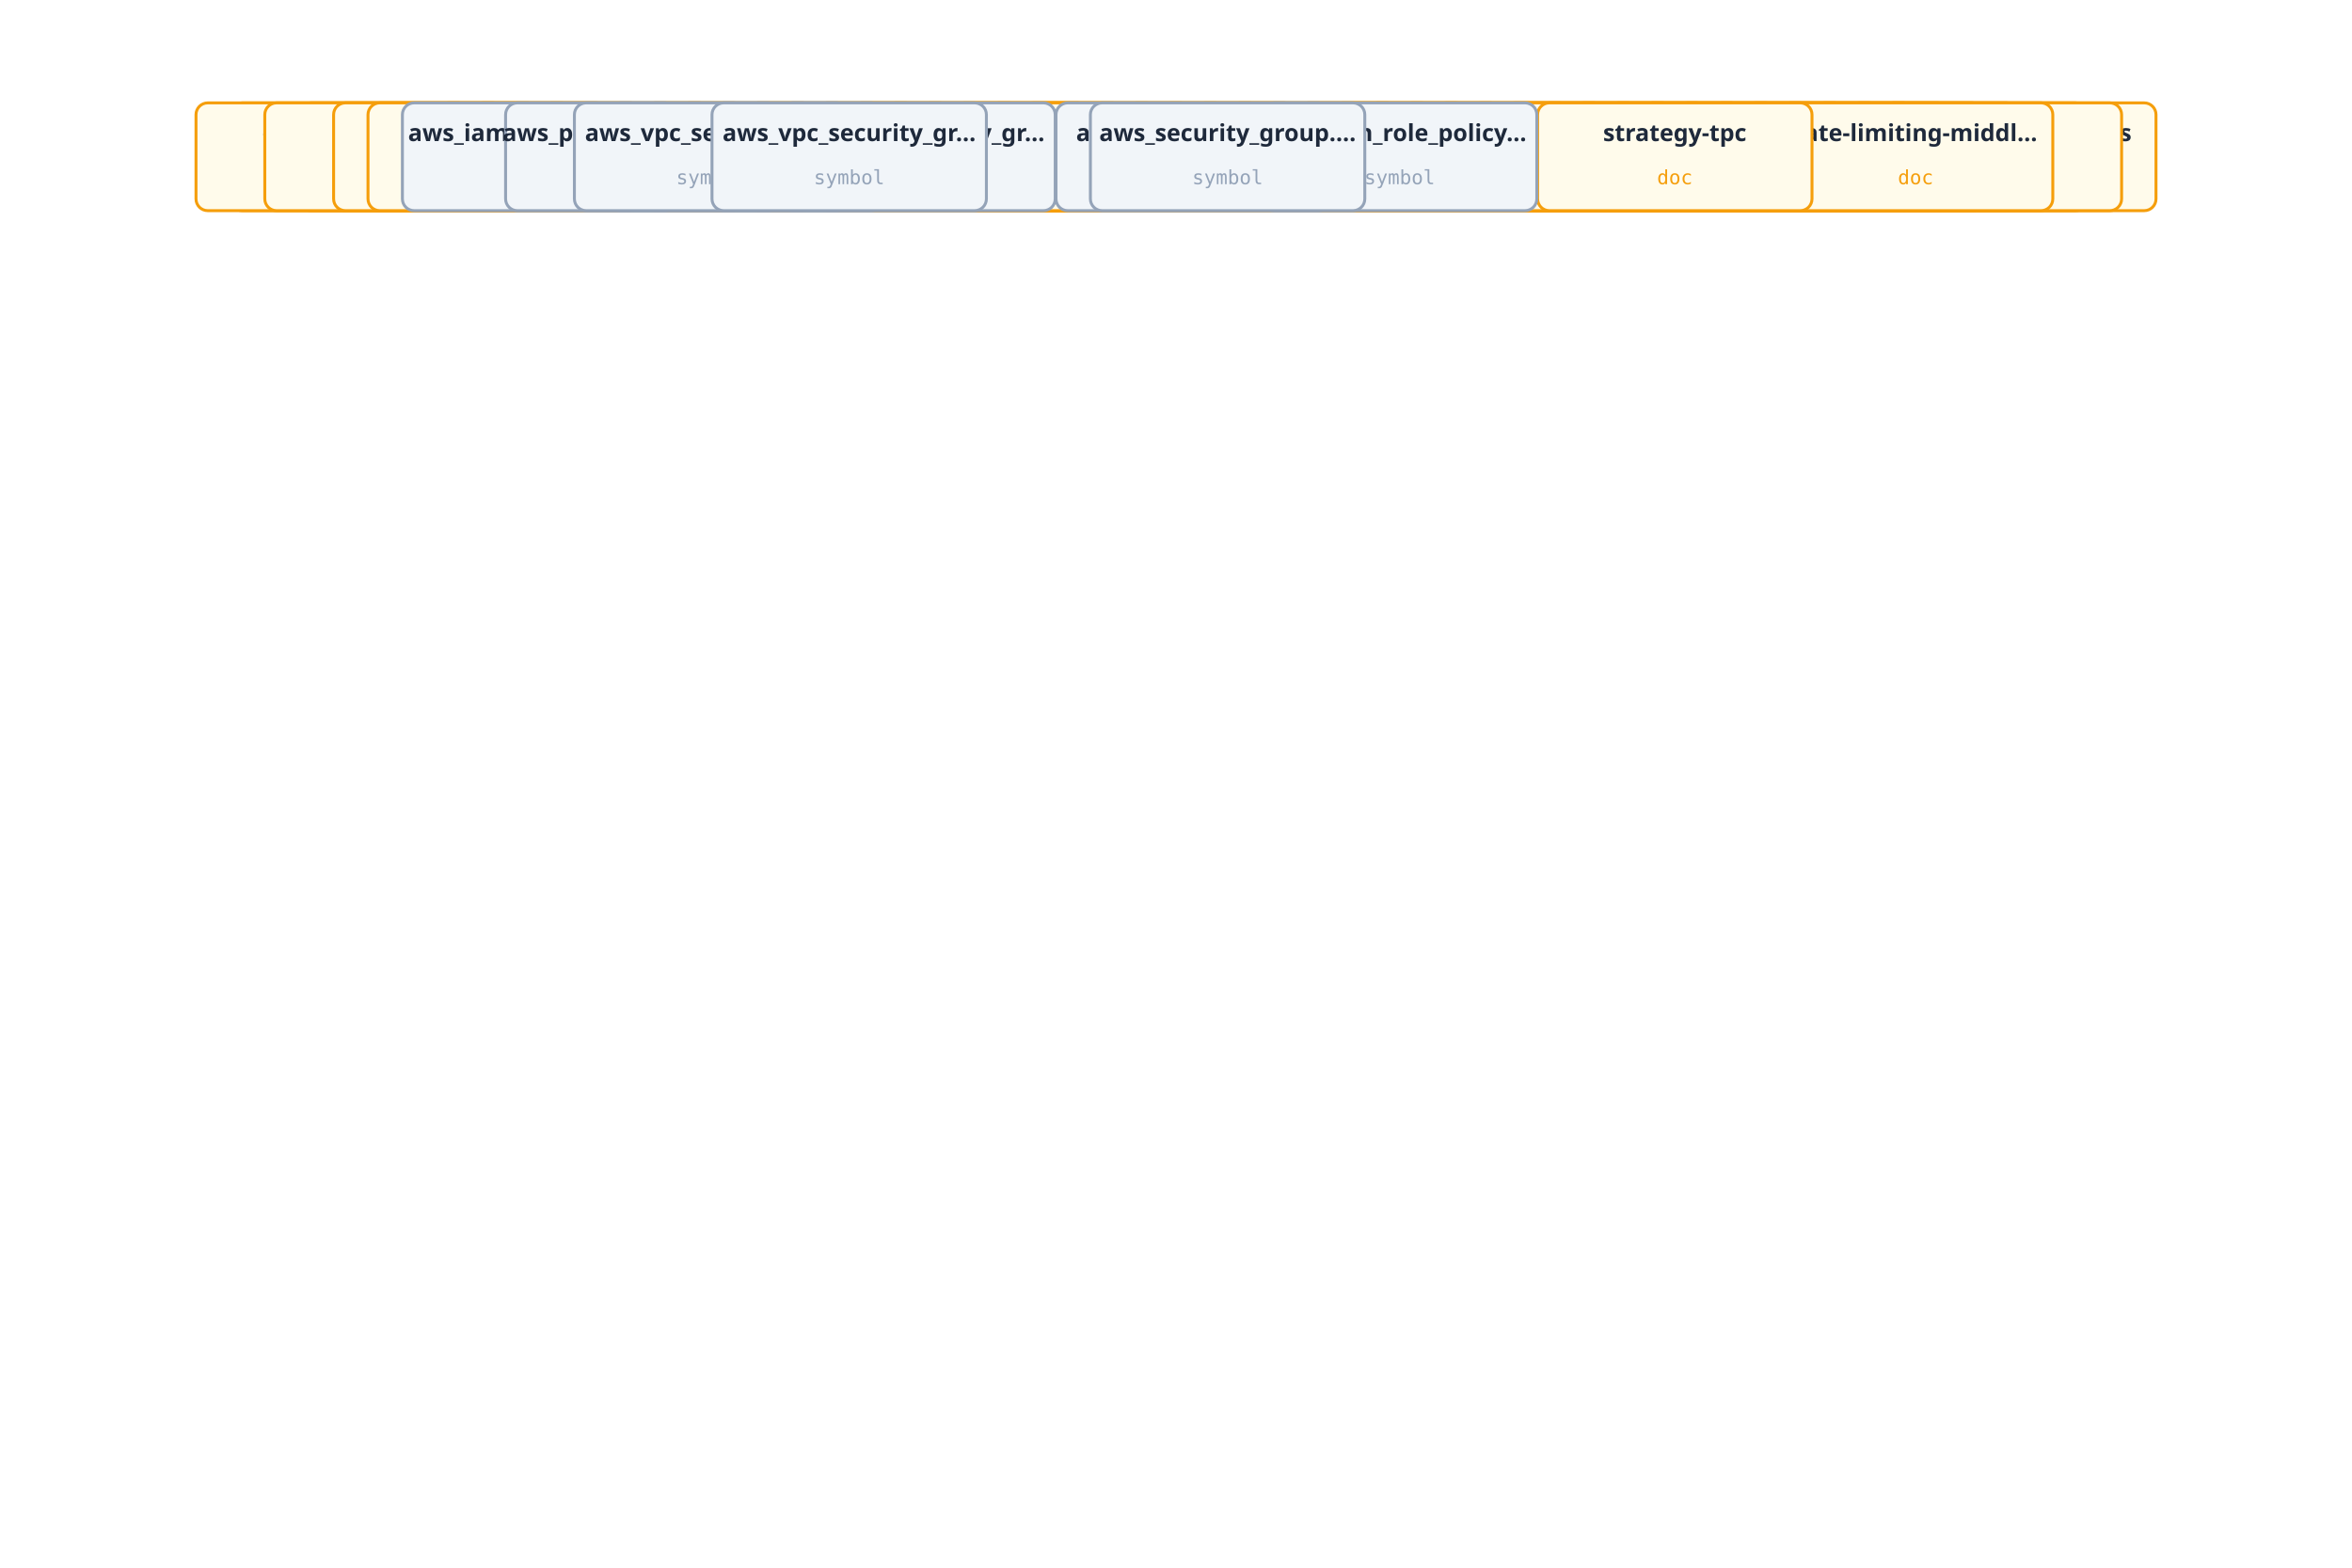
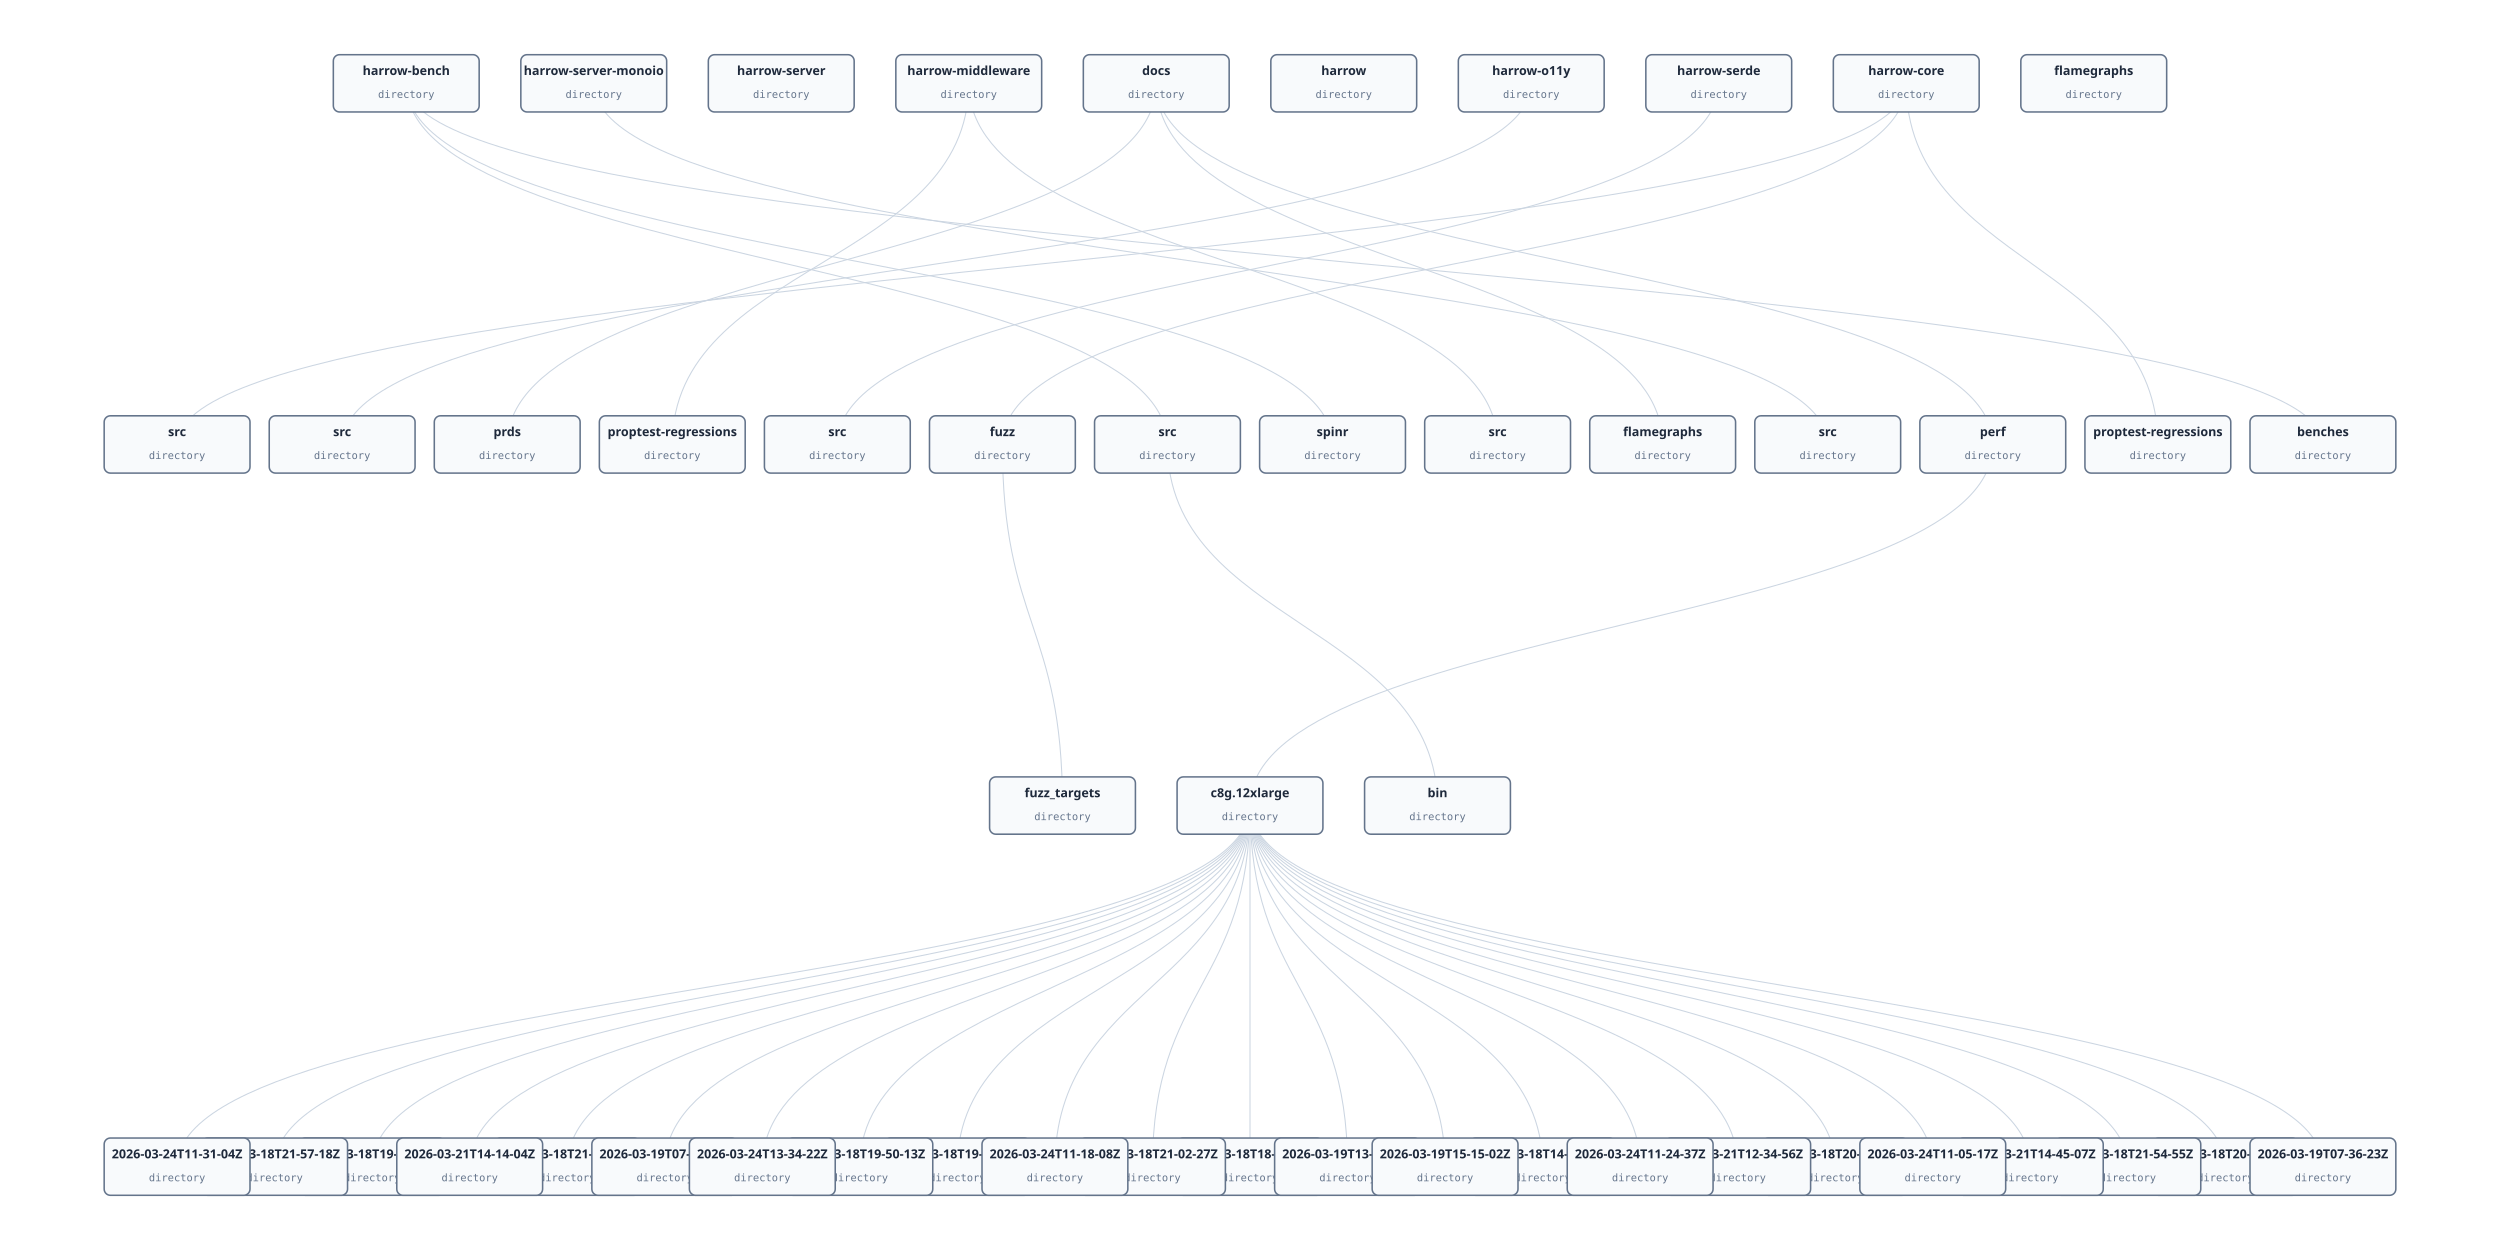
- <svg xmlns="http://www.w3.org/2000/svg" viewBox="0 0 1200 800" width="1200" height="800" style="background: #fafafa">
+ <svg xmlns="http://www.w3.org/2000/svg" viewBox="0 0 2400 1200" width="100%" height="100%" style="background: #fafafa; cursor: grab;" id="chizu-svg">
  <defs>
    <marker id="arrowhead" markerWidth="10" markerHeight="7" refX="9" refY="3.5" orient="auto">
      <polygon points="0 0, 10 3.5, 0 7" fill="#94a3b8" />
    </marker>
  </defs>
-   <g transform="translate(959.7959, 80)">
-     <rect x="-70" y="-27.5" width="140" height="55" rx="6" fill="#fffbeb" stroke="#f59e0b" stroke-width="1.5" />
-     <text y="-8" text-anchor="middle" font-family="system-ui" font-size="12" font-weight="600" fill="#1e293b">AGENTS</text>
-     <text y="14" text-anchor="middle" font-family="monospace" font-size="10" fill="#f59e0b">doc</text>
-   </g>
-   <g transform="translate(889.5918, 80)">
-     <rect x="-70" y="-27.5" width="140" height="55" rx="6" fill="#fffbeb" stroke="#f59e0b" stroke-width="1.5" />
-     <text y="-8" text-anchor="middle" font-family="system-ui" font-size="12" font-weight="600" fill="#1e293b">README</text>
-     <text y="14" text-anchor="middle" font-family="monospace" font-size="10" fill="#f59e0b">doc</text>
-   </g>
-   <g transform="translate(749.1837, 80)">
-     <rect x="-70" y="-27.5" width="140" height="55" rx="6" fill="#fffbeb" stroke="#f59e0b" stroke-width="1.5" />
-     <text y="-8" text-anchor="middle" font-family="system-ui" font-size="12" font-weight="600" fill="#1e293b">article</text>
-     <text y="14" text-anchor="middle" font-family="monospace" font-size="10" fill="#f59e0b">doc</text>
-   </g>
-   <g transform="translate(187.551, 80)">
-     <rect x="-70" y="-27.5" width="140" height="55" rx="6" fill="#fffbeb" stroke="#f59e0b" stroke-width="1.5" />
-     <text y="-8" text-anchor="middle" font-family="system-ui" font-size="12" font-weight="600" fill="#1e293b">auth-middleware</text>
-     <text y="14" text-anchor="middle" font-family="monospace" font-size="10" fill="#f59e0b">doc</text>
-   </g>
-   <g transform="translate(1030, 80)">
-     <rect x="-70" y="-27.5" width="140" height="55" rx="6" fill="#fffbeb" stroke="#f59e0b" stroke-width="1.5" />
-     <text y="-8" text-anchor="middle" font-family="system-ui" font-size="12" font-weight="600" fill="#1e293b">benchmarking-aws</text>
-     <text y="14" text-anchor="middle" font-family="monospace" font-size="10" fill="#f59e0b">doc</text>
-   </g>
-   <g transform="translate(222.6531, 80)">
-     <rect x="-70" y="-27.5" width="140" height="55" rx="6" fill="#fffbeb" stroke="#f59e0b" stroke-width="1.5" />
-     <text y="-8" text-anchor="middle" font-family="system-ui" font-size="12" font-weight="600" fill="#1e293b">connection-safety</text>
-     <text y="14" text-anchor="middle" font-family="monospace" font-size="10" fill="#f59e0b">doc</text>
-   </g>
-   <g transform="translate(678.9796, 80)">
-     <rect x="-70" y="-27.5" width="140" height="55" rx="6" fill="#fffbeb" stroke="#f59e0b" stroke-width="1.5" />
-     <text y="-8" text-anchor="middle" font-family="system-ui" font-size="12" font-weight="600" fill="#1e293b">docker-performance</text>
-     <text y="14" text-anchor="middle" font-family="monospace" font-size="10" fill="#f59e0b">doc</text>
-   </g>
-   <g transform="translate(924.6939, 80)">
-     <rect x="-70" y="-27.5" width="140" height="55" rx="6" fill="#fffbeb" stroke="#f59e0b" stroke-width="1.5" />
-     <text y="-8" text-anchor="middle" font-family="system-ui" font-size="12" font-weight="600" fill="#1e293b">explicit-extractors</text>
-     <text y="14" text-anchor="middle" font-family="monospace" font-size="10" fill="#f59e0b">doc</text>
-   </g>
-   <g transform="translate(994.898, 80)">
-     <rect x="-70" y="-27.5" width="140" height="55" rx="6" fill="#fffbeb" stroke="#f59e0b" stroke-width="1.5" />
-     <text y="-8" text-anchor="middle" font-family="system-ui" font-size="12" font-weight="600" fill="#1e293b">h2-abstraction-summary</text>
-     <text y="14" text-anchor="middle" font-family="monospace" font-size="10" fill="#f59e0b">doc</text>
-   </g>
-   <g transform="translate(556.1224, 80)">
-     <rect x="-70" y="-27.5" width="140" height="55" rx="6" fill="#fffbeb" stroke="#f59e0b" stroke-width="1.5" />
-     <text y="-8" text-anchor="middle" font-family="system-ui" font-size="12" font-weight="600" fill="#1e293b">h2-design</text>
-     <text y="14" text-anchor="middle" font-family="monospace" font-size="10" fill="#f59e0b">doc</text>
-   </g>
-   <g transform="translate(521.0204, 80)">
-     <rect x="-70" y="-27.5" width="140" height="55" rx="6" fill="#fffbeb" stroke="#f59e0b" stroke-width="1.5" />
-     <text y="-8" text-anchor="middle" font-family="system-ui" font-size="12" font-weight="600" fill="#1e293b">linux-perf</text>
-     <text y="14" text-anchor="middle" font-family="monospace" font-size="10" fill="#f59e0b">doc</text>
-   </g>
-   <g transform="translate(872.0408, 80)">
-     <rect x="-70" y="-27.5" width="140" height="55" rx="6" fill="#fffbeb" stroke="#f59e0b" stroke-width="1.5" />
-     <text y="-8" text-anchor="middle" font-family="system-ui" font-size="12" font-weight="600" fill="#1e293b">middleware</text>
-     <text y="14" text-anchor="middle" font-family="monospace" font-size="10" fill="#f59e0b">doc</text>
-   </g>
-   <g transform="translate(398.1633, 80)">
-     <rect x="-70" y="-27.5" width="140" height="55" rx="6" fill="#fffbeb" stroke="#f59e0b" stroke-width="1.5" />
-     <text y="-8" text-anchor="middle" font-family="system-ui" font-size="12" font-weight="600" fill="#1e293b">mimalloc</text>
-     <text y="14" text-anchor="middle" font-family="monospace" font-size="10" fill="#f59e0b">doc</text>
-   </g>
-   <g transform="translate(170, 80)">
-     <rect x="-70" y="-27.5" width="140" height="55" rx="6" fill="#fffbeb" stroke="#f59e0b" stroke-width="1.5" />
-     <text y="-8" text-anchor="middle" font-family="system-ui" font-size="12" font-weight="600" fill="#1e293b">opus-review</text>
-     <text y="14" text-anchor="middle" font-family="monospace" font-size="10" fill="#f59e0b">doc</text>
-   </g>
-   <g transform="translate(836.9388, 80)">
-     <rect x="-70" y="-27.5" width="140" height="55" rx="6" fill="#fffbeb" stroke="#f59e0b" stroke-width="1.5" />
-     <text y="-8" text-anchor="middle" font-family="system-ui" font-size="12" font-weight="600" fill="#1e293b">summary</text>
-     <text y="14" text-anchor="middle" font-family="monospace" font-size="10" fill="#f59e0b">doc</text>
-   </g>
-   <g transform="translate(591.2245, 80)">
-     <rect x="-70" y="-27.5" width="140" height="55" rx="6" fill="#fffbeb" stroke="#f59e0b" stroke-width="1.5" />
-     <text y="-8" text-anchor="middle" font-family="system-ui" font-size="12" font-weight="600" fill="#1e293b">summary</text>
-     <text y="14" text-anchor="middle" font-family="monospace" font-size="10" fill="#f59e0b">doc</text>
-   </g>
-   <g transform="translate(205.102, 80)">
-     <rect x="-70" y="-27.5" width="140" height="55" rx="6" fill="#fffbeb" stroke="#f59e0b" stroke-width="1.5" />
-     <text y="-8" text-anchor="middle" font-family="system-ui" font-size="12" font-weight="600" fill="#1e293b">summary</text>
-     <text y="14" text-anchor="middle" font-family="monospace" font-size="10" fill="#f59e0b">doc</text>
-   </g>
-   <g transform="translate(942.2449, 80)">
-     <rect x="-70" y="-27.5" width="140" height="55" rx="6" fill="#fffbeb" stroke="#f59e0b" stroke-width="1.5" />
-     <text y="-8" text-anchor="middle" font-family="system-ui" font-size="12" font-weight="600" fill="#1e293b">summary</text>
-     <text y="14" text-anchor="middle" font-family="monospace" font-size="10" fill="#f59e0b">doc</text>
-   </g>
-   <g transform="translate(538.5714, 80)">
-     <rect x="-70" y="-27.5" width="140" height="55" rx="6" fill="#fffbeb" stroke="#f59e0b" stroke-width="1.5" />
-     <text y="-8" text-anchor="middle" font-family="system-ui" font-size="12" font-weight="600" fill="#1e293b">summary</text>
-     <text y="14" text-anchor="middle" font-family="monospace" font-size="10" fill="#f59e0b">doc</text>
-   </g>
-   <g transform="translate(784.2857, 80)">
-     <rect x="-70" y="-27.5" width="140" height="55" rx="6" fill="#fffbeb" stroke="#f59e0b" stroke-width="1.5" />
-     <text y="-8" text-anchor="middle" font-family="system-ui" font-size="12" font-weight="600" fill="#1e293b">summary</text>
-     <text y="14" text-anchor="middle" font-family="monospace" font-size="10" fill="#f59e0b">doc</text>
-   </g>
-   <g transform="translate(819.3878, 80)">
-     <rect x="-70" y="-27.5" width="140" height="55" rx="6" fill="#fffbeb" stroke="#f59e0b" stroke-width="1.5" />
-     <text y="-8" text-anchor="middle" font-family="system-ui" font-size="12" font-weight="600" fill="#1e293b">summary</text>
-     <text y="14" text-anchor="middle" font-family="monospace" font-size="10" fill="#f59e0b">doc</text>
-   </g>
-   <g transform="translate(643.8776, 80)">
-     <rect x="-70" y="-27.5" width="140" height="55" rx="6" fill="#fffbeb" stroke="#f59e0b" stroke-width="1.5" />
-     <text y="-8" text-anchor="middle" font-family="system-ui" font-size="12" font-weight="600" fill="#1e293b">summary</text>
-     <text y="14" text-anchor="middle" font-family="monospace" font-size="10" fill="#f59e0b">doc</text>
-   </g>
-   <g transform="translate(503.4694, 80)">
-     <rect x="-70" y="-27.5" width="140" height="55" rx="6" fill="#fffbeb" stroke="#f59e0b" stroke-width="1.5" />
-     <text y="-8" text-anchor="middle" font-family="system-ui" font-size="12" font-weight="600" fill="#1e293b">summary</text>
-     <text y="14" text-anchor="middle" font-family="monospace" font-size="10" fill="#f59e0b">doc</text>
-   </g>
-   <g transform="translate(310.4082, 80)">
-     <rect x="-70" y="-27.5" width="140" height="55" rx="6" fill="#fffbeb" stroke="#f59e0b" stroke-width="1.5" />
-     <text y="-8" text-anchor="middle" font-family="system-ui" font-size="12" font-weight="600" fill="#1e293b">summary</text>
-     <text y="14" text-anchor="middle" font-family="monospace" font-size="10" fill="#f59e0b">doc</text>
-   </g>
-   <g transform="translate(766.7347, 80)">
-     <rect x="-70" y="-27.5" width="140" height="55" rx="6" fill="#fffbeb" stroke="#f59e0b" stroke-width="1.5" />
-     <text y="-8" text-anchor="middle" font-family="system-ui" font-size="12" font-weight="600" fill="#1e293b">summary</text>
-     <text y="14" text-anchor="middle" font-family="monospace" font-size="10" fill="#f59e0b">doc</text>
-   </g>
-   <g transform="translate(1012.449, 80)">
-     <rect x="-70" y="-27.5" width="140" height="55" rx="6" fill="#fffbeb" stroke="#f59e0b" stroke-width="1.5" />
-     <text y="-8" text-anchor="middle" font-family="system-ui" font-size="12" font-weight="600" fill="#1e293b">summary</text>
-     <text y="14" text-anchor="middle" font-family="monospace" font-size="10" fill="#f59e0b">doc</text>
-   </g>
-   <g transform="translate(801.8367, 80)">
-     <rect x="-70" y="-27.5" width="140" height="55" rx="6" fill="#fffbeb" stroke="#f59e0b" stroke-width="1.5" />
-     <text y="-8" text-anchor="middle" font-family="system-ui" font-size="12" font-weight="600" fill="#1e293b">summary</text>
-     <text y="14" text-anchor="middle" font-family="monospace" font-size="10" fill="#f59e0b">doc</text>
-   </g>
-   <g transform="translate(450.8163, 80)">
-     <rect x="-70" y="-27.5" width="140" height="55" rx="6" fill="#fffbeb" stroke="#f59e0b" stroke-width="1.5" />
-     <text y="-8" text-anchor="middle" font-family="system-ui" font-size="12" font-weight="600" fill="#1e293b">summary</text>
-     <text y="14" text-anchor="middle" font-family="monospace" font-size="10" fill="#f59e0b">doc</text>
-   </g>
-   <g transform="translate(731.6327, 80)">
-     <rect x="-70" y="-27.5" width="140" height="55" rx="6" fill="#fffbeb" stroke="#f59e0b" stroke-width="1.5" />
-     <text y="-8" text-anchor="middle" font-family="system-ui" font-size="12" font-weight="600" fill="#1e293b">summary</text>
-     <text y="14" text-anchor="middle" font-family="monospace" font-size="10" fill="#f59e0b">doc</text>
-   </g>
-   <g transform="translate(415.7143, 80)">
-     <rect x="-70" y="-27.5" width="140" height="55" rx="6" fill="#fffbeb" stroke="#f59e0b" stroke-width="1.5" />
-     <text y="-8" text-anchor="middle" font-family="system-ui" font-size="12" font-weight="600" fill="#1e293b">summary</text>
-     <text y="14" text-anchor="middle" font-family="monospace" font-size="10" fill="#f59e0b">doc</text>
-   </g>
-   <g transform="translate(345.5102, 80)">
-     <rect x="-70" y="-27.5" width="140" height="55" rx="6" fill="#fffbeb" stroke="#f59e0b" stroke-width="1.5" />
-     <text y="-8" text-anchor="middle" font-family="system-ui" font-size="12" font-weight="600" fill="#1e293b">performance</text>
-     <text y="14" text-anchor="middle" font-family="monospace" font-size="10" fill="#f59e0b">doc</text>
-   </g>
-   <g transform="translate(907.1429, 80)">
-     <rect x="-70" y="-27.5" width="140" height="55" rx="6" fill="#fffbeb" stroke="#f59e0b" stroke-width="1.5" />
-     <text y="-8" text-anchor="middle" font-family="system-ui" font-size="12" font-weight="600" fill="#1e293b">harrow-http-framework</text>
-     <text y="14" text-anchor="middle" font-family="monospace" font-size="10" fill="#f59e0b">doc</text>
-   </g>
-   <g transform="translate(292.8571, 80)">
-     <rect x="-70" y="-27.5" width="140" height="55" rx="6" fill="#fffbeb" stroke="#f59e0b" stroke-width="1.5" />
-     <text y="-8" text-anchor="middle" font-family="system-ui" font-size="12" font-weight="600" fill="#1e293b">profiling-rust-on-l...</text>
-     <text y="14" text-anchor="middle" font-family="monospace" font-size="10" fill="#f59e0b">doc</text>
-   </g>
-   <g transform="translate(977.3469, 80)">
-     <rect x="-70" y="-27.5" width="140" height="55" rx="6" fill="#fffbeb" stroke="#f59e0b" stroke-width="1.5" />
-     <text y="-8" text-anchor="middle" font-family="system-ui" font-size="12" font-weight="600" fill="#1e293b">rate-limiting-middl...</text>
-     <text y="14" text-anchor="middle" font-family="monospace" font-size="10" fill="#f59e0b">doc</text>
-   </g>
-   <g transform="translate(240.2041, 80)">
-     <rect x="-70" y="-27.5" width="140" height="55" rx="6" fill="#fffbeb" stroke="#f59e0b" stroke-width="1.5" />
-     <text y="-8" text-anchor="middle" font-family="system-ui" font-size="12" font-weight="600" fill="#1e293b">strategy-io-uring</text>
-     <text y="14" text-anchor="middle" font-family="monospace" font-size="10" fill="#f59e0b">doc</text>
-   </g>
-   <g transform="translate(854.4898, 80)">
-     <rect x="-70" y="-27.5" width="140" height="55" rx="6" fill="#fffbeb" stroke="#f59e0b" stroke-width="1.5" />
-     <text y="-8" text-anchor="middle" font-family="system-ui" font-size="12" font-weight="600" fill="#1e293b">strategy-tpc</text>
-     <text y="14" text-anchor="middle" font-family="monospace" font-size="10" fill="#f59e0b">doc</text>
-   </g>
-   <g transform="translate(696.5306, 80)">
-     <rect x="-70" y="-27.5" width="140" height="55" rx="6" fill="#fffbeb" stroke="#f59e0b" stroke-width="1.5" />
-     <text y="-8" text-anchor="middle" font-family="system-ui" font-size="12" font-weight="600" fill="#1e293b">verification</text>
-     <text y="14" text-anchor="middle" font-family="monospace" font-size="10" fill="#f59e0b">doc</text>
-   </g>
-   <g transform="translate(485.9184, 80)">
-     <rect x="-70" y="-27.5" width="140" height="55" rx="6" fill="#fffbeb" stroke="#f59e0b" stroke-width="1.5" />
-     <text y="-8" text-anchor="middle" font-family="system-ui" font-size="12" font-weight="600" fill="#1e293b">README</text>
-     <text y="14" text-anchor="middle" font-family="monospace" font-size="10" fill="#f59e0b">doc</text>
-   </g>
-   <g transform="translate(661.4286, 80)">
-     <rect x="-70" y="-27.5" width="140" height="55" rx="6" fill="#fffbeb" stroke="#f59e0b" stroke-width="1.5" />
-     <text y="-8" text-anchor="middle" font-family="system-ui" font-size="12" font-weight="600" fill="#1e293b">COLIMA</text>
-     <text y="14" text-anchor="middle" font-family="monospace" font-size="10" fill="#f59e0b">doc</text>
-   </g>
-   <g transform="translate(257.7551, 80)">
-     <rect x="-70" y="-27.5" width="140" height="55" rx="6" fill="#fffbeb" stroke="#f59e0b" stroke-width="1.5" />
-     <text y="-8" text-anchor="middle" font-family="system-ui" font-size="12" font-weight="600" fill="#1e293b">QUICKSTART</text>
-     <text y="14" text-anchor="middle" font-family="monospace" font-size="10" fill="#f59e0b">doc</text>
-   </g>
-   <g transform="translate(573.6735, 80)">
-     <rect x="-70" y="-27.5" width="140" height="55" rx="6" fill="#fffbeb" stroke="#f59e0b" stroke-width="1.5" />
-     <text y="-8" text-anchor="middle" font-family="system-ui" font-size="12" font-weight="600" fill="#1e293b">README</text>
-     <text y="14" text-anchor="middle" font-family="monospace" font-size="10" fill="#f59e0b">doc</text>
-   </g>
-   <g transform="translate(275.3061, 80)">
-     <rect x="-70" y="-27.5" width="140" height="55" rx="6" fill="#f1f5f9" stroke="#94a3b8" stroke-width="1.5" />
-     <text y="-8" text-anchor="middle" font-family="system-ui" font-size="12" font-weight="600" fill="#1e293b">aws_iam_instance_pr...</text>
-     <text y="14" text-anchor="middle" font-family="monospace" font-size="10" fill="#94a3b8">symbol</text>
-   </g>
-   <g transform="translate(608.7755, 80)">
-     <rect x="-70" y="-27.5" width="140" height="55" rx="6" fill="#f1f5f9" stroke="#94a3b8" stroke-width="1.5" />
-     <text y="-8" text-anchor="middle" font-family="system-ui" font-size="12" font-weight="600" fill="#1e293b">aws_iam_role.bench</text>
-     <text y="14" text-anchor="middle" font-family="monospace" font-size="10" fill="#94a3b8">symbol</text>
-   </g>
-   <g transform="translate(714.0816, 80)">
-     <rect x="-70" y="-27.5" width="140" height="55" rx="6" fill="#f1f5f9" stroke="#94a3b8" stroke-width="1.5" />
-     <text y="-8" text-anchor="middle" font-family="system-ui" font-size="12" font-weight="600" fill="#1e293b">aws_iam_role_policy...</text>
-     <text y="14" text-anchor="middle" font-family="monospace" font-size="10" fill="#94a3b8">symbol</text>
-   </g>
-   <g transform="translate(327.9592, 80)">
-     <rect x="-70" y="-27.5" width="140" height="55" rx="6" fill="#f1f5f9" stroke="#94a3b8" stroke-width="1.5" />
-     <text y="-8" text-anchor="middle" font-family="system-ui" font-size="12" font-weight="600" fill="#1e293b">aws_placement_group...</text>
-     <text y="14" text-anchor="middle" font-family="monospace" font-size="10" fill="#94a3b8">symbol</text>
-   </g>
-   <g transform="translate(626.3265, 80)">
-     <rect x="-70" y="-27.5" width="140" height="55" rx="6" fill="#f1f5f9" stroke="#94a3b8" stroke-width="1.5" />
-     <text y="-8" text-anchor="middle" font-family="system-ui" font-size="12" font-weight="600" fill="#1e293b">aws_security_group....</text>
-     <text y="14" text-anchor="middle" font-family="monospace" font-size="10" fill="#94a3b8">symbol</text>
-   </g>
-   <g transform="translate(380.6122, 80)">
-     <rect x="-70" y="-27.5" width="140" height="55" rx="6" fill="#f1f5f9" stroke="#94a3b8" stroke-width="1.5" />
-     <text y="-8" text-anchor="middle" font-family="system-ui" font-size="12" font-weight="600" fill="#1e293b">aws_vpc_security_gr...</text>
-     <text y="14" text-anchor="middle" font-family="monospace" font-size="10" fill="#94a3b8">symbol</text>
-   </g>
-   <g transform="translate(363.0612, 80)">
-     <rect x="-70" y="-27.5" width="140" height="55" rx="6" fill="#f1f5f9" stroke="#94a3b8" stroke-width="1.5" />
-     <text y="-8" text-anchor="middle" font-family="system-ui" font-size="12" font-weight="600" fill="#1e293b">aws_vpc_security_gr...</text>
-     <text y="14" text-anchor="middle" font-family="monospace" font-size="10" fill="#94a3b8">symbol</text>
-   </g>
-   <g transform="translate(468.3673, 80)">
-     <rect x="-70" y="-27.5" width="140" height="55" rx="6" fill="#f1f5f9" stroke="#94a3b8" stroke-width="1.5" />
-     <text y="-8" text-anchor="middle" font-family="system-ui" font-size="12" font-weight="600" fill="#1e293b">aws_vpc_security_gr...</text>
-     <text y="14" text-anchor="middle" font-family="monospace" font-size="10" fill="#94a3b8">symbol</text>
-   </g>
-   <g transform="translate(433.2653, 80)">
-     <rect x="-70" y="-27.5" width="140" height="55" rx="6" fill="#f1f5f9" stroke="#94a3b8" stroke-width="1.5" />
-     <text y="-8" text-anchor="middle" font-family="system-ui" font-size="12" font-weight="600" fill="#1e293b">aws_vpc_security_gr...</text>
-     <text y="14" text-anchor="middle" font-family="monospace" font-size="10" fill="#94a3b8">symbol</text>
+   <g id="viewport">
+     <path d="M 1110 80 C 1110 253.333, 1596.154 253.333, 1596.154 426.667" stroke="#cbd5e1" stroke-width="1" stroke-dasharray="none" fill="none" marker-end="url(#arrowhead)" />
+     <path d="M 1110 80 C 1110 253.333, 1913.077 253.333, 1913.077 426.667" stroke="#cbd5e1" stroke-width="1" stroke-dasharray="none" fill="none" marker-end="url(#arrowhead)" />
+     <path d="M 1110 80 C 1110 253.333, 486.923 253.333, 486.923 426.667" stroke="#cbd5e1" stroke-width="1" stroke-dasharray="none" fill="none" marker-end="url(#arrowhead)" />
+     <path d="M 1913.077 426.667 C 1913.077 600, 1200 600, 1200 773.333" stroke="#cbd5e1" stroke-width="1" stroke-dasharray="none" fill="none" marker-end="url(#arrowhead)" />
+     <path d="M 1200 773.333 C 1200 946.667, 1480.909 946.667, 1480.909 1120" stroke="#cbd5e1" stroke-width="1" stroke-dasharray="none" fill="none" marker-end="url(#arrowhead)" />
+     <path d="M 1200 773.333 C 1200 946.667, 1200 946.667, 1200 1120" stroke="#cbd5e1" stroke-width="1" stroke-dasharray="none" fill="none" marker-end="url(#arrowhead)" />
+     <path d="M 1200 773.333 C 1200 946.667, 357.273 946.667, 357.273 1120" stroke="#cbd5e1" stroke-width="1" stroke-dasharray="none" fill="none" marker-end="url(#arrowhead)" />
+     <path d="M 1200 773.333 C 1200 946.667, 919.091 946.667, 919.091 1120" stroke="#cbd5e1" stroke-width="1" stroke-dasharray="none" fill="none" marker-end="url(#arrowhead)" />
+     <path d="M 1200 773.333 C 1200 946.667, 825.455 946.667, 825.455 1120" stroke="#cbd5e1" stroke-width="1" stroke-dasharray="none" fill="none" marker-end="url(#arrowhead)" />
+     <path d="M 1200 773.333 C 1200 946.667, 2136.364 946.667, 2136.364 1120" stroke="#cbd5e1" stroke-width="1" stroke-dasharray="none" fill="none" marker-end="url(#arrowhead)" />
+     <path d="M 1200 773.333 C 1200 946.667, 1761.818 946.667, 1761.818 1120" stroke="#cbd5e1" stroke-width="1" stroke-dasharray="none" fill="none" marker-end="url(#arrowhead)" />
+     <path d="M 1200 773.333 C 1200 946.667, 1106.364 946.667, 1106.364 1120" stroke="#cbd5e1" stroke-width="1" stroke-dasharray="none" fill="none" marker-end="url(#arrowhead)" />
+     <path d="M 1200 773.333 C 1200 946.667, 544.545 946.667, 544.545 1120" stroke="#cbd5e1" stroke-width="1" stroke-dasharray="none" fill="none" marker-end="url(#arrowhead)" />
+     <path d="M 1200 773.333 C 1200 946.667, 2042.727 946.667, 2042.727 1120" stroke="#cbd5e1" stroke-width="1" stroke-dasharray="none" fill="none" marker-end="url(#arrowhead)" />
+     <path d="M 1200 773.333 C 1200 946.667, 263.636 946.667, 263.636 1120" stroke="#cbd5e1" stroke-width="1" stroke-dasharray="none" fill="none" marker-end="url(#arrowhead)" />
+     <path d="M 1200 773.333 C 1200 946.667, 2230 946.667, 2230 1120" stroke="#cbd5e1" stroke-width="1" stroke-dasharray="none" fill="none" marker-end="url(#arrowhead)" />
+     <path d="M 1200 773.333 C 1200 946.667, 638.182 946.667, 638.182 1120" stroke="#cbd5e1" stroke-width="1" stroke-dasharray="none" fill="none" marker-end="url(#arrowhead)" />
+     <path d="M 1200 773.333 C 1200 946.667, 1293.636 946.667, 1293.636 1120" stroke="#cbd5e1" stroke-width="1" stroke-dasharray="none" fill="none" marker-end="url(#arrowhead)" />
+     <path d="M 1200 773.333 C 1200 946.667, 1387.273 946.667, 1387.273 1120" stroke="#cbd5e1" stroke-width="1" stroke-dasharray="none" fill="none" marker-end="url(#arrowhead)" />
+     <path d="M 1200 773.333 C 1200 946.667, 1668.182 946.667, 1668.182 1120" stroke="#cbd5e1" stroke-width="1" stroke-dasharray="none" fill="none" marker-end="url(#arrowhead)" />
+     <path d="M 1200 773.333 C 1200 946.667, 450.909 946.667, 450.909 1120" stroke="#cbd5e1" stroke-width="1" stroke-dasharray="none" fill="none" marker-end="url(#arrowhead)" />
+     <path d="M 1200 773.333 C 1200 946.667, 1949.091 946.667, 1949.091 1120" stroke="#cbd5e1" stroke-width="1" stroke-dasharray="none" fill="none" marker-end="url(#arrowhead)" />
+     <path d="M 1200 773.333 C 1200 946.667, 1855.455 946.667, 1855.455 1120" stroke="#cbd5e1" stroke-width="1" stroke-dasharray="none" fill="none" marker-end="url(#arrowhead)" />
+     <path d="M 1200 773.333 C 1200 946.667, 1012.727 946.667, 1012.727 1120" stroke="#cbd5e1" stroke-width="1" stroke-dasharray="none" fill="none" marker-end="url(#arrowhead)" />
+     <path d="M 1200 773.333 C 1200 946.667, 1574.545 946.667, 1574.545 1120" stroke="#cbd5e1" stroke-width="1" stroke-dasharray="none" fill="none" marker-end="url(#arrowhead)" />
+     <path d="M 1200 773.333 C 1200 946.667, 170 946.667, 170 1120" stroke="#cbd5e1" stroke-width="1" stroke-dasharray="none" fill="none" marker-end="url(#arrowhead)" />
+     <path d="M 1200 773.333 C 1200 946.667, 731.818 946.667, 731.818 1120" stroke="#cbd5e1" stroke-width="1" stroke-dasharray="none" fill="none" marker-end="url(#arrowhead)" />
+     <path d="M 390 80 C 390 253.333, 2230 253.333, 2230 426.667" stroke="#cbd5e1" stroke-width="1" stroke-dasharray="none" fill="none" marker-end="url(#arrowhead)" />
+     <path d="M 390 80 C 390 253.333, 1279.231 253.333, 1279.231 426.667" stroke="#cbd5e1" stroke-width="1" stroke-dasharray="none" fill="none" marker-end="url(#arrowhead)" />
+     <path d="M 390 80 C 390 253.333, 1120.769 253.333, 1120.769 426.667" stroke="#cbd5e1" stroke-width="1" stroke-dasharray="none" fill="none" marker-end="url(#arrowhead)" />
+     <path d="M 1120.769 426.667 C 1120.769 600, 1380 600, 1380 773.333" stroke="#cbd5e1" stroke-width="1" stroke-dasharray="none" fill="none" marker-end="url(#arrowhead)" />
+     <path d="M 1830 80 C 1830 253.333, 962.308 253.333, 962.308 426.667" stroke="#cbd5e1" stroke-width="1" stroke-dasharray="none" fill="none" marker-end="url(#arrowhead)" />
+     <path d="M 1830 80 C 1830 253.333, 2071.538 253.333, 2071.538 426.667" stroke="#cbd5e1" stroke-width="1" stroke-dasharray="none" fill="none" marker-end="url(#arrowhead)" />
+     <path d="M 1830 80 C 1830 253.333, 170 253.333, 170 426.667" stroke="#cbd5e1" stroke-width="1" stroke-dasharray="none" fill="none" marker-end="url(#arrowhead)" />
+     <path d="M 962.308 426.667 C 962.308 600, 1020 600, 1020 773.333" stroke="#cbd5e1" stroke-width="1" stroke-dasharray="none" fill="none" marker-end="url(#arrowhead)" />
+     <path d="M 930 80 C 930 253.333, 645.385 253.333, 645.385 426.667" stroke="#cbd5e1" stroke-width="1" stroke-dasharray="none" fill="none" marker-end="url(#arrowhead)" />
+     <path d="M 930 80 C 930 253.333, 1437.692 253.333, 1437.692 426.667" stroke="#cbd5e1" stroke-width="1" stroke-dasharray="none" fill="none" marker-end="url(#arrowhead)" />
+     <path d="M 1470 80 C 1470 253.333, 328.462 253.333, 328.462 426.667" stroke="#cbd5e1" stroke-width="1" stroke-dasharray="none" fill="none" marker-end="url(#arrowhead)" />
+     <path d="M 1650 80 C 1650 253.333, 803.846 253.333, 803.846 426.667" stroke="#cbd5e1" stroke-width="1" stroke-dasharray="none" fill="none" marker-end="url(#arrowhead)" />
+     <path d="M 570 80 C 570 253.333, 1754.615 253.333, 1754.615 426.667" stroke="#cbd5e1" stroke-width="1" stroke-dasharray="none" fill="none" marker-end="url(#arrowhead)" />
+     <g transform="translate(1110, 80)">
+       <rect x="-70" y="-27.5" width="140" height="55" rx="6" fill="#f8fafc" stroke="#64748b" stroke-width="1.5" />
+       <text y="-8" text-anchor="middle" font-family="system-ui" font-size="12" font-weight="600" fill="#1e293b">docs</text>
+       <text y="14" text-anchor="middle" font-family="monospace" font-size="10" fill="#64748b">directory</text>
+     </g>
+     <g transform="translate(1596.154, 426.6667)">
+       <rect x="-70" y="-27.5" width="140" height="55" rx="6" fill="#f8fafc" stroke="#64748b" stroke-width="1.5" />
+       <text y="-8" text-anchor="middle" font-family="system-ui" font-size="12" font-weight="600" fill="#1e293b">flamegraphs</text>
+       <text y="14" text-anchor="middle" font-family="monospace" font-size="10" fill="#64748b">directory</text>
+     </g>
+     <g transform="translate(1913.077, 426.6667)">
+       <rect x="-70" y="-27.5" width="140" height="55" rx="6" fill="#f8fafc" stroke="#64748b" stroke-width="1.5" />
+       <text y="-8" text-anchor="middle" font-family="system-ui" font-size="12" font-weight="600" fill="#1e293b">perf</text>
+       <text y="14" text-anchor="middle" font-family="monospace" font-size="10" fill="#64748b">directory</text>
+     </g>
+     <g transform="translate(1200, 773.3333)">
+       <rect x="-70" y="-27.5" width="140" height="55" rx="6" fill="#f8fafc" stroke="#64748b" stroke-width="1.5" />
+       <text y="-8" text-anchor="middle" font-family="system-ui" font-size="12" font-weight="600" fill="#1e293b">c8g.12xlarge</text>
+       <text y="14" text-anchor="middle" font-family="monospace" font-size="10" fill="#64748b">directory</text>
+     </g>
+     <g transform="translate(1480.909, 1120)">
+       <rect x="-70" y="-27.5" width="140" height="55" rx="6" fill="#f8fafc" stroke="#64748b" stroke-width="1.5" />
+       <text y="-8" text-anchor="middle" font-family="system-ui" font-size="12" font-weight="600" fill="#1e293b">2026-03-18T14-33-42Z</text>
+       <text y="14" text-anchor="middle" font-family="monospace" font-size="10" fill="#64748b">directory</text>
+     </g>
+     <g transform="translate(1200, 1120)">
+       <rect x="-70" y="-27.5" width="140" height="55" rx="6" fill="#f8fafc" stroke="#64748b" stroke-width="1.5" />
+       <text y="-8" text-anchor="middle" font-family="system-ui" font-size="12" font-weight="600" fill="#1e293b">2026-03-18T18-50-57Z</text>
+       <text y="14" text-anchor="middle" font-family="monospace" font-size="10" fill="#64748b">directory</text>
+     </g>
+     <g transform="translate(357.2727, 1120)">
+       <rect x="-70" y="-27.5" width="140" height="55" rx="6" fill="#f8fafc" stroke="#64748b" stroke-width="1.5" />
+       <text y="-8" text-anchor="middle" font-family="system-ui" font-size="12" font-weight="600" fill="#1e293b">2026-03-18T19-32-58Z</text>
+       <text y="14" text-anchor="middle" font-family="monospace" font-size="10" fill="#64748b">directory</text>
+     </g>
+     <g transform="translate(919.0909, 1120)">
+       <rect x="-70" y="-27.5" width="140" height="55" rx="6" fill="#f8fafc" stroke="#64748b" stroke-width="1.5" />
+       <text y="-8" text-anchor="middle" font-family="system-ui" font-size="12" font-weight="600" fill="#1e293b">2026-03-18T19-42-50Z</text>
+       <text y="14" text-anchor="middle" font-family="monospace" font-size="10" fill="#64748b">directory</text>
+     </g>
+     <g transform="translate(825.4545, 1120)">
+       <rect x="-70" y="-27.5" width="140" height="55" rx="6" fill="#f8fafc" stroke="#64748b" stroke-width="1.5" />
+       <text y="-8" text-anchor="middle" font-family="system-ui" font-size="12" font-weight="600" fill="#1e293b">2026-03-18T19-50-13Z</text>
+       <text y="14" text-anchor="middle" font-family="monospace" font-size="10" fill="#64748b">directory</text>
+     </g>
+     <g transform="translate(2136.364, 1120)">
+       <rect x="-70" y="-27.5" width="140" height="55" rx="6" fill="#f8fafc" stroke="#64748b" stroke-width="1.5" />
+       <text y="-8" text-anchor="middle" font-family="system-ui" font-size="12" font-weight="600" fill="#1e293b">2026-03-18T20-46-59Z</text>
+       <text y="14" text-anchor="middle" font-family="monospace" font-size="10" fill="#64748b">directory</text>
+     </g>
+     <g transform="translate(1761.818, 1120)">
+       <rect x="-70" y="-27.5" width="140" height="55" rx="6" fill="#f8fafc" stroke="#64748b" stroke-width="1.5" />
+       <text y="-8" text-anchor="middle" font-family="system-ui" font-size="12" font-weight="600" fill="#1e293b">2026-03-18T20-50-32Z</text>
+       <text y="14" text-anchor="middle" font-family="monospace" font-size="10" fill="#64748b">directory</text>
+     </g>
+     <g transform="translate(1106.364, 1120)">
+       <rect x="-70" y="-27.5" width="140" height="55" rx="6" fill="#f8fafc" stroke="#64748b" stroke-width="1.5" />
+       <text y="-8" text-anchor="middle" font-family="system-ui" font-size="12" font-weight="600" fill="#1e293b">2026-03-18T21-02-27Z</text>
+       <text y="14" text-anchor="middle" font-family="monospace" font-size="10" fill="#64748b">directory</text>
+     </g>
+     <g transform="translate(544.5455, 1120)">
+       <rect x="-70" y="-27.5" width="140" height="55" rx="6" fill="#f8fafc" stroke="#64748b" stroke-width="1.5" />
+       <text y="-8" text-anchor="middle" font-family="system-ui" font-size="12" font-weight="600" fill="#1e293b">2026-03-18T21-09-40Z</text>
+       <text y="14" text-anchor="middle" font-family="monospace" font-size="10" fill="#64748b">directory</text>
+     </g>
+     <g transform="translate(2042.727, 1120)">
+       <rect x="-70" y="-27.5" width="140" height="55" rx="6" fill="#f8fafc" stroke="#64748b" stroke-width="1.5" />
+       <text y="-8" text-anchor="middle" font-family="system-ui" font-size="12" font-weight="600" fill="#1e293b">2026-03-18T21-54-55Z</text>
+       <text y="14" text-anchor="middle" font-family="monospace" font-size="10" fill="#64748b">directory</text>
+     </g>
+     <g transform="translate(263.6364, 1120)">
+       <rect x="-70" y="-27.5" width="140" height="55" rx="6" fill="#f8fafc" stroke="#64748b" stroke-width="1.5" />
+       <text y="-8" text-anchor="middle" font-family="system-ui" font-size="12" font-weight="600" fill="#1e293b">2026-03-18T21-57-18Z</text>
+       <text y="14" text-anchor="middle" font-family="monospace" font-size="10" fill="#64748b">directory</text>
+     </g>
+     <g transform="translate(2230, 1120)">
+       <rect x="-70" y="-27.5" width="140" height="55" rx="6" fill="#f8fafc" stroke="#64748b" stroke-width="1.5" />
+       <text y="-8" text-anchor="middle" font-family="system-ui" font-size="12" font-weight="600" fill="#1e293b">2026-03-19T07-36-23Z</text>
+       <text y="14" text-anchor="middle" font-family="monospace" font-size="10" fill="#64748b">directory</text>
+     </g>
+     <g transform="translate(638.1818, 1120)">
+       <rect x="-70" y="-27.5" width="140" height="55" rx="6" fill="#f8fafc" stroke="#64748b" stroke-width="1.5" />
+       <text y="-8" text-anchor="middle" font-family="system-ui" font-size="12" font-weight="600" fill="#1e293b">2026-03-19T07-36-57Z</text>
+       <text y="14" text-anchor="middle" font-family="monospace" font-size="10" fill="#64748b">directory</text>
+     </g>
+     <g transform="translate(1293.636, 1120)">
+       <rect x="-70" y="-27.5" width="140" height="55" rx="6" fill="#f8fafc" stroke="#64748b" stroke-width="1.5" />
+       <text y="-8" text-anchor="middle" font-family="system-ui" font-size="12" font-weight="600" fill="#1e293b">2026-03-19T13-34-49Z</text>
+       <text y="14" text-anchor="middle" font-family="monospace" font-size="10" fill="#64748b">directory</text>
+     </g>
+     <g transform="translate(1387.273, 1120)">
+       <rect x="-70" y="-27.5" width="140" height="55" rx="6" fill="#f8fafc" stroke="#64748b" stroke-width="1.5" />
+       <text y="-8" text-anchor="middle" font-family="system-ui" font-size="12" font-weight="600" fill="#1e293b">2026-03-19T15-15-02Z</text>
+       <text y="14" text-anchor="middle" font-family="monospace" font-size="10" fill="#64748b">directory</text>
+     </g>
+     <g transform="translate(1668.182, 1120)">
+       <rect x="-70" y="-27.5" width="140" height="55" rx="6" fill="#f8fafc" stroke="#64748b" stroke-width="1.5" />
+       <text y="-8" text-anchor="middle" font-family="system-ui" font-size="12" font-weight="600" fill="#1e293b">2026-03-21T12-34-56Z</text>
+       <text y="14" text-anchor="middle" font-family="monospace" font-size="10" fill="#64748b">directory</text>
+     </g>
+     <g transform="translate(450.9091, 1120)">
+       <rect x="-70" y="-27.5" width="140" height="55" rx="6" fill="#f8fafc" stroke="#64748b" stroke-width="1.5" />
+       <text y="-8" text-anchor="middle" font-family="system-ui" font-size="12" font-weight="600" fill="#1e293b">2026-03-21T14-14-04Z</text>
+       <text y="14" text-anchor="middle" font-family="monospace" font-size="10" fill="#64748b">directory</text>
+     </g>
+     <g transform="translate(1949.091, 1120)">
+       <rect x="-70" y="-27.5" width="140" height="55" rx="6" fill="#f8fafc" stroke="#64748b" stroke-width="1.5" />
+       <text y="-8" text-anchor="middle" font-family="system-ui" font-size="12" font-weight="600" fill="#1e293b">2026-03-21T14-45-07Z</text>
+       <text y="14" text-anchor="middle" font-family="monospace" font-size="10" fill="#64748b">directory</text>
+     </g>
+     <g transform="translate(1855.455, 1120)">
+       <rect x="-70" y="-27.5" width="140" height="55" rx="6" fill="#f8fafc" stroke="#64748b" stroke-width="1.5" />
+       <text y="-8" text-anchor="middle" font-family="system-ui" font-size="12" font-weight="600" fill="#1e293b">2026-03-24T11-05-17Z</text>
+       <text y="14" text-anchor="middle" font-family="monospace" font-size="10" fill="#64748b">directory</text>
+     </g>
+     <g transform="translate(1012.727, 1120)">
+       <rect x="-70" y="-27.5" width="140" height="55" rx="6" fill="#f8fafc" stroke="#64748b" stroke-width="1.5" />
+       <text y="-8" text-anchor="middle" font-family="system-ui" font-size="12" font-weight="600" fill="#1e293b">2026-03-24T11-18-08Z</text>
+       <text y="14" text-anchor="middle" font-family="monospace" font-size="10" fill="#64748b">directory</text>
+     </g>
+     <g transform="translate(1574.545, 1120)">
+       <rect x="-70" y="-27.5" width="140" height="55" rx="6" fill="#f8fafc" stroke="#64748b" stroke-width="1.5" />
+       <text y="-8" text-anchor="middle" font-family="system-ui" font-size="12" font-weight="600" fill="#1e293b">2026-03-24T11-24-37Z</text>
+       <text y="14" text-anchor="middle" font-family="monospace" font-size="10" fill="#64748b">directory</text>
+     </g>
+     <g transform="translate(170, 1120)">
+       <rect x="-70" y="-27.5" width="140" height="55" rx="6" fill="#f8fafc" stroke="#64748b" stroke-width="1.5" />
+       <text y="-8" text-anchor="middle" font-family="system-ui" font-size="12" font-weight="600" fill="#1e293b">2026-03-24T11-31-04Z</text>
+       <text y="14" text-anchor="middle" font-family="monospace" font-size="10" fill="#64748b">directory</text>
+     </g>
+     <g transform="translate(731.8182, 1120)">
+       <rect x="-70" y="-27.5" width="140" height="55" rx="6" fill="#f8fafc" stroke="#64748b" stroke-width="1.5" />
+       <text y="-8" text-anchor="middle" font-family="system-ui" font-size="12" font-weight="600" fill="#1e293b">2026-03-24T13-34-22Z</text>
+       <text y="14" text-anchor="middle" font-family="monospace" font-size="10" fill="#64748b">directory</text>
+     </g>
+     <g transform="translate(486.9231, 426.6667)">
+       <rect x="-70" y="-27.5" width="140" height="55" rx="6" fill="#f8fafc" stroke="#64748b" stroke-width="1.5" />
+       <text y="-8" text-anchor="middle" font-family="system-ui" font-size="12" font-weight="600" fill="#1e293b">prds</text>
+       <text y="14" text-anchor="middle" font-family="monospace" font-size="10" fill="#64748b">directory</text>
+     </g>
+     <g transform="translate(2010, 80)">
+       <rect x="-70" y="-27.5" width="140" height="55" rx="6" fill="#f8fafc" stroke="#64748b" stroke-width="1.5" />
+       <text y="-8" text-anchor="middle" font-family="system-ui" font-size="12" font-weight="600" fill="#1e293b">flamegraphs</text>
+       <text y="14" text-anchor="middle" font-family="monospace" font-size="10" fill="#64748b">directory</text>
+     </g>
+     <g transform="translate(1290, 80)">
+       <rect x="-70" y="-27.5" width="140" height="55" rx="6" fill="#f8fafc" stroke="#64748b" stroke-width="1.5" />
+       <text y="-8" text-anchor="middle" font-family="system-ui" font-size="12" font-weight="600" fill="#1e293b">harrow</text>
+       <text y="14" text-anchor="middle" font-family="monospace" font-size="10" fill="#64748b">directory</text>
+     </g>
+     <g transform="translate(390, 80)">
+       <rect x="-70" y="-27.5" width="140" height="55" rx="6" fill="#f8fafc" stroke="#64748b" stroke-width="1.5" />
+       <text y="-8" text-anchor="middle" font-family="system-ui" font-size="12" font-weight="600" fill="#1e293b">harrow-bench</text>
+       <text y="14" text-anchor="middle" font-family="monospace" font-size="10" fill="#64748b">directory</text>
+     </g>
+     <g transform="translate(2230, 426.6667)">
+       <rect x="-70" y="-27.5" width="140" height="55" rx="6" fill="#f8fafc" stroke="#64748b" stroke-width="1.5" />
+       <text y="-8" text-anchor="middle" font-family="system-ui" font-size="12" font-weight="600" fill="#1e293b">benches</text>
+       <text y="14" text-anchor="middle" font-family="monospace" font-size="10" fill="#64748b">directory</text>
+     </g>
+     <g transform="translate(1279.231, 426.6667)">
+       <rect x="-70" y="-27.5" width="140" height="55" rx="6" fill="#f8fafc" stroke="#64748b" stroke-width="1.5" />
+       <text y="-8" text-anchor="middle" font-family="system-ui" font-size="12" font-weight="600" fill="#1e293b">spinr</text>
+       <text y="14" text-anchor="middle" font-family="monospace" font-size="10" fill="#64748b">directory</text>
+     </g>
+     <g transform="translate(1120.769, 426.6667)">
+       <rect x="-70" y="-27.5" width="140" height="55" rx="6" fill="#f8fafc" stroke="#64748b" stroke-width="1.5" />
+       <text y="-8" text-anchor="middle" font-family="system-ui" font-size="12" font-weight="600" fill="#1e293b">src</text>
+       <text y="14" text-anchor="middle" font-family="monospace" font-size="10" fill="#64748b">directory</text>
+     </g>
+     <g transform="translate(1380, 773.3333)">
+       <rect x="-70" y="-27.5" width="140" height="55" rx="6" fill="#f8fafc" stroke="#64748b" stroke-width="1.5" />
+       <text y="-8" text-anchor="middle" font-family="system-ui" font-size="12" font-weight="600" fill="#1e293b">bin</text>
+       <text y="14" text-anchor="middle" font-family="monospace" font-size="10" fill="#64748b">directory</text>
+     </g>
+     <g transform="translate(1830, 80)">
+       <rect x="-70" y="-27.5" width="140" height="55" rx="6" fill="#f8fafc" stroke="#64748b" stroke-width="1.5" />
+       <text y="-8" text-anchor="middle" font-family="system-ui" font-size="12" font-weight="600" fill="#1e293b">harrow-core</text>
+       <text y="14" text-anchor="middle" font-family="monospace" font-size="10" fill="#64748b">directory</text>
+     </g>
+     <g transform="translate(962.3077, 426.6667)">
+       <rect x="-70" y="-27.5" width="140" height="55" rx="6" fill="#f8fafc" stroke="#64748b" stroke-width="1.5" />
+       <text y="-8" text-anchor="middle" font-family="system-ui" font-size="12" font-weight="600" fill="#1e293b">fuzz</text>
+       <text y="14" text-anchor="middle" font-family="monospace" font-size="10" fill="#64748b">directory</text>
+     </g>
+     <g transform="translate(1020, 773.3333)">
+       <rect x="-70" y="-27.5" width="140" height="55" rx="6" fill="#f8fafc" stroke="#64748b" stroke-width="1.5" />
+       <text y="-8" text-anchor="middle" font-family="system-ui" font-size="12" font-weight="600" fill="#1e293b">fuzz_targets</text>
+       <text y="14" text-anchor="middle" font-family="monospace" font-size="10" fill="#64748b">directory</text>
+     </g>
+     <g transform="translate(2071.538, 426.6667)">
+       <rect x="-70" y="-27.5" width="140" height="55" rx="6" fill="#f8fafc" stroke="#64748b" stroke-width="1.5" />
+       <text y="-8" text-anchor="middle" font-family="system-ui" font-size="12" font-weight="600" fill="#1e293b">proptest-regressions</text>
+       <text y="14" text-anchor="middle" font-family="monospace" font-size="10" fill="#64748b">directory</text>
+     </g>
+     <g transform="translate(170, 426.6667)">
+       <rect x="-70" y="-27.5" width="140" height="55" rx="6" fill="#f8fafc" stroke="#64748b" stroke-width="1.5" />
+       <text y="-8" text-anchor="middle" font-family="system-ui" font-size="12" font-weight="600" fill="#1e293b">src</text>
+       <text y="14" text-anchor="middle" font-family="monospace" font-size="10" fill="#64748b">directory</text>
+     </g>
+     <g transform="translate(930, 80)">
+       <rect x="-70" y="-27.5" width="140" height="55" rx="6" fill="#f8fafc" stroke="#64748b" stroke-width="1.5" />
+       <text y="-8" text-anchor="middle" font-family="system-ui" font-size="12" font-weight="600" fill="#1e293b">harrow-middleware</text>
+       <text y="14" text-anchor="middle" font-family="monospace" font-size="10" fill="#64748b">directory</text>
+     </g>
+     <g transform="translate(645.3846, 426.6667)">
+       <rect x="-70" y="-27.5" width="140" height="55" rx="6" fill="#f8fafc" stroke="#64748b" stroke-width="1.5" />
+       <text y="-8" text-anchor="middle" font-family="system-ui" font-size="12" font-weight="600" fill="#1e293b">proptest-regressions</text>
+       <text y="14" text-anchor="middle" font-family="monospace" font-size="10" fill="#64748b">directory</text>
+     </g>
+     <g transform="translate(1437.692, 426.6667)">
+       <rect x="-70" y="-27.5" width="140" height="55" rx="6" fill="#f8fafc" stroke="#64748b" stroke-width="1.5" />
+       <text y="-8" text-anchor="middle" font-family="system-ui" font-size="12" font-weight="600" fill="#1e293b">src</text>
+       <text y="14" text-anchor="middle" font-family="monospace" font-size="10" fill="#64748b">directory</text>
+     </g>
+     <g transform="translate(1470, 80)">
+       <rect x="-70" y="-27.5" width="140" height="55" rx="6" fill="#f8fafc" stroke="#64748b" stroke-width="1.5" />
+       <text y="-8" text-anchor="middle" font-family="system-ui" font-size="12" font-weight="600" fill="#1e293b">harrow-o11y</text>
+       <text y="14" text-anchor="middle" font-family="monospace" font-size="10" fill="#64748b">directory</text>
+     </g>
+     <g transform="translate(328.4615, 426.6667)">
+       <rect x="-70" y="-27.5" width="140" height="55" rx="6" fill="#f8fafc" stroke="#64748b" stroke-width="1.5" />
+       <text y="-8" text-anchor="middle" font-family="system-ui" font-size="12" font-weight="600" fill="#1e293b">src</text>
+       <text y="14" text-anchor="middle" font-family="monospace" font-size="10" fill="#64748b">directory</text>
+     </g>
+     <g transform="translate(1650, 80)">
+       <rect x="-70" y="-27.5" width="140" height="55" rx="6" fill="#f8fafc" stroke="#64748b" stroke-width="1.5" />
+       <text y="-8" text-anchor="middle" font-family="system-ui" font-size="12" font-weight="600" fill="#1e293b">harrow-serde</text>
+       <text y="14" text-anchor="middle" font-family="monospace" font-size="10" fill="#64748b">directory</text>
+     </g>
+     <g transform="translate(803.8462, 426.6667)">
+       <rect x="-70" y="-27.5" width="140" height="55" rx="6" fill="#f8fafc" stroke="#64748b" stroke-width="1.5" />
+       <text y="-8" text-anchor="middle" font-family="system-ui" font-size="12" font-weight="600" fill="#1e293b">src</text>
+       <text y="14" text-anchor="middle" font-family="monospace" font-size="10" fill="#64748b">directory</text>
+     </g>
+     <g transform="translate(750, 80)">
+       <rect x="-70" y="-27.5" width="140" height="55" rx="6" fill="#f8fafc" stroke="#64748b" stroke-width="1.5" />
+       <text y="-8" text-anchor="middle" font-family="system-ui" font-size="12" font-weight="600" fill="#1e293b">harrow-server</text>
+       <text y="14" text-anchor="middle" font-family="monospace" font-size="10" fill="#64748b">directory</text>
+     </g>
+     <g transform="translate(570, 80)">
+       <rect x="-70" y="-27.5" width="140" height="55" rx="6" fill="#f8fafc" stroke="#64748b" stroke-width="1.5" />
+       <text y="-8" text-anchor="middle" font-family="system-ui" font-size="12" font-weight="600" fill="#1e293b">harrow-server-monoio</text>
+       <text y="14" text-anchor="middle" font-family="monospace" font-size="10" fill="#64748b">directory</text>
+     </g>
+     <g transform="translate(1754.615, 426.6667)">
+       <rect x="-70" y="-27.5" width="140" height="55" rx="6" fill="#f8fafc" stroke="#64748b" stroke-width="1.5" />
+       <text y="-8" text-anchor="middle" font-family="system-ui" font-size="12" font-weight="600" fill="#1e293b">src</text>
+       <text y="14" text-anchor="middle" font-family="monospace" font-size="10" fill="#64748b">directory</text>
+     </g>
  </g>
</svg>
